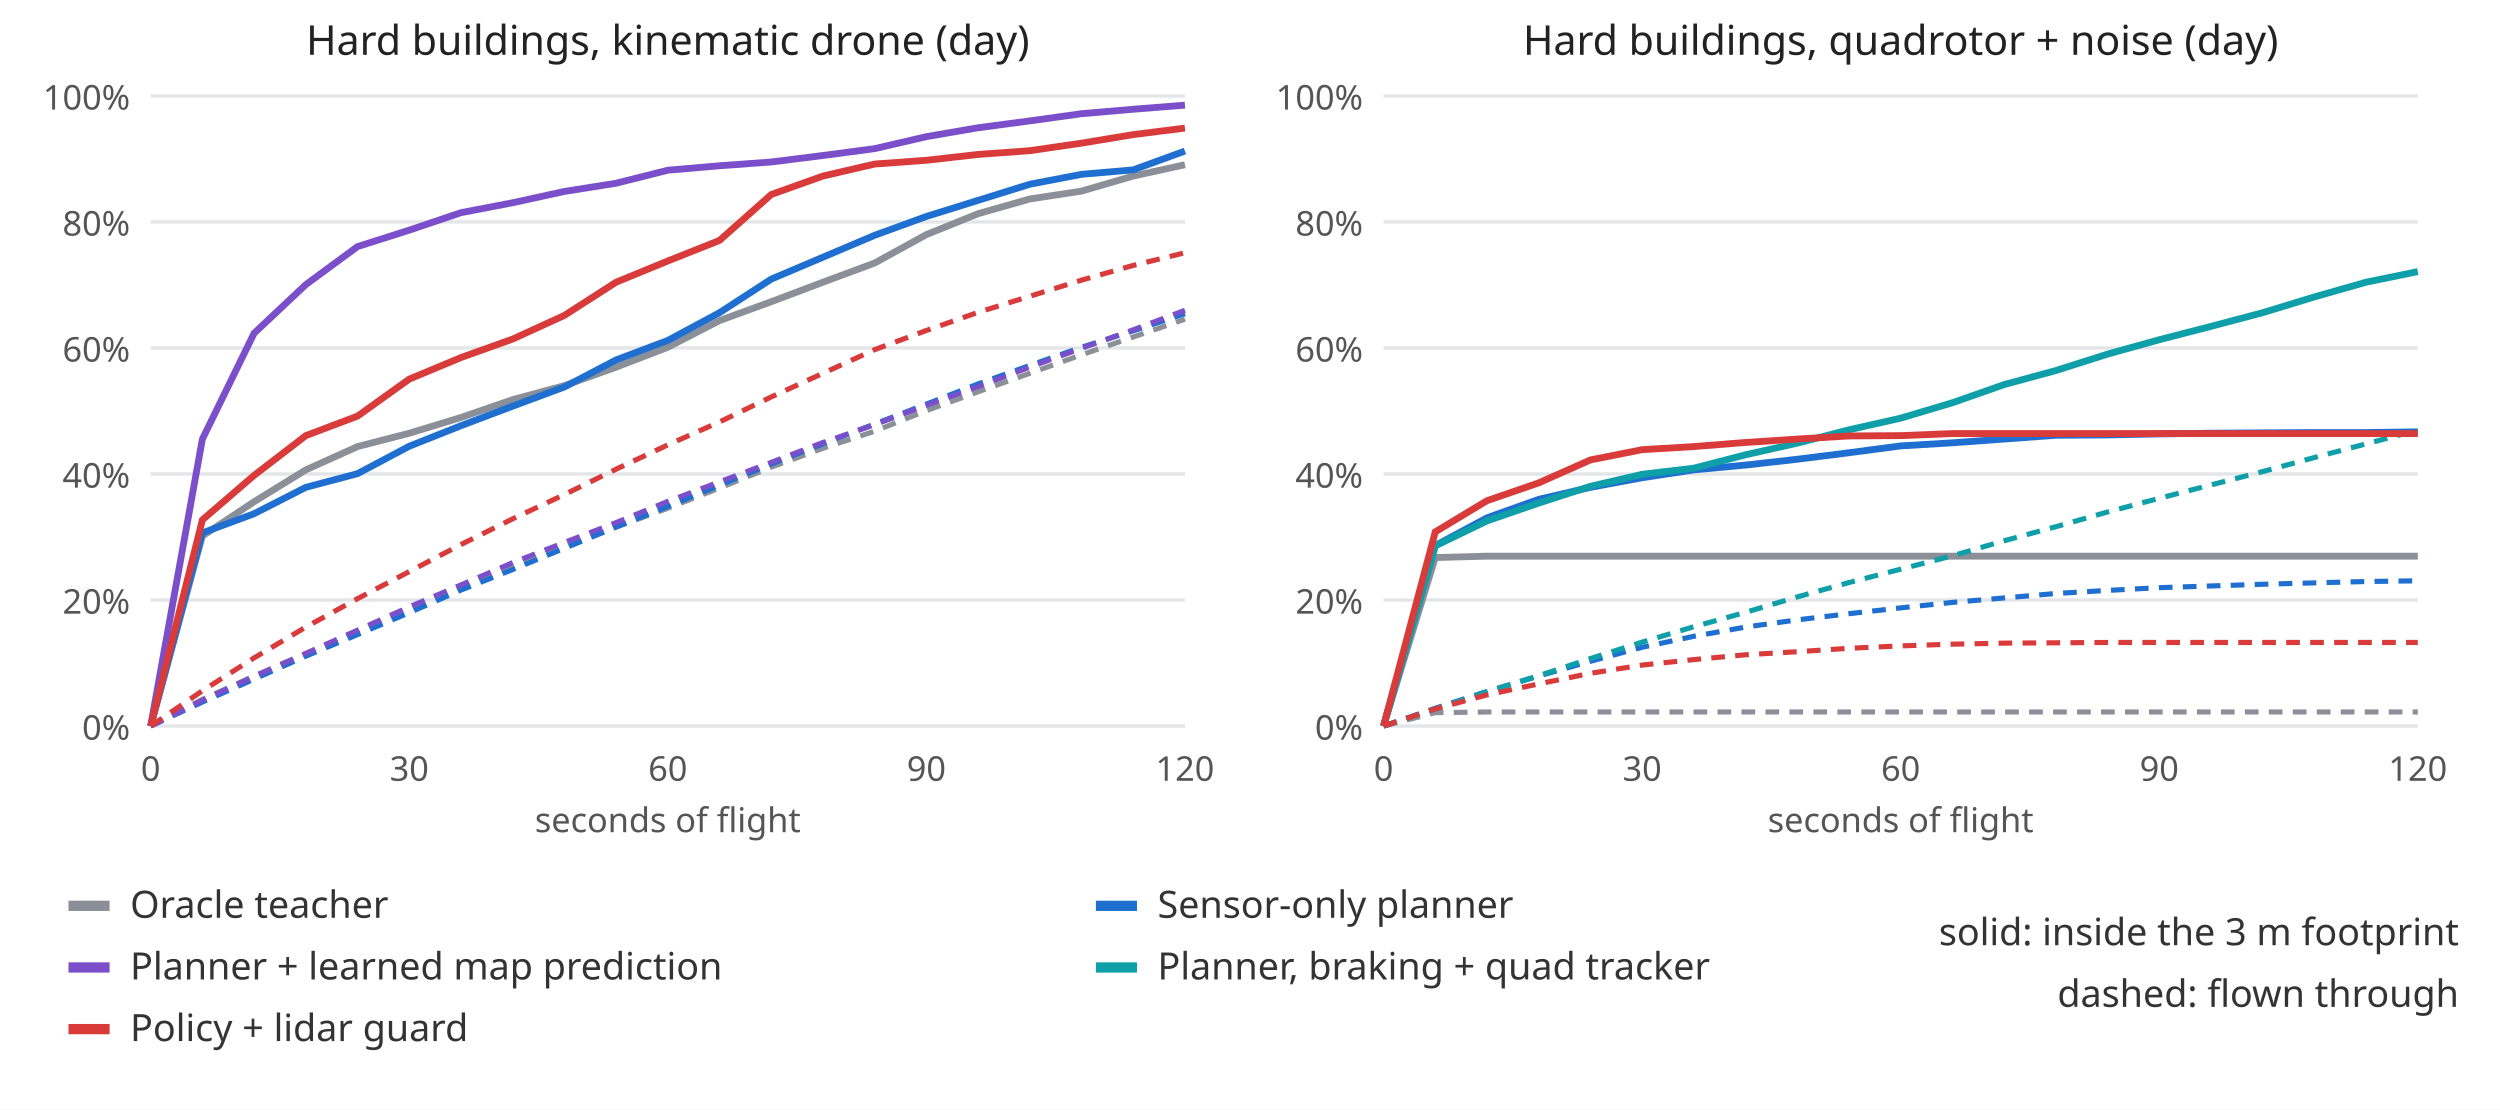
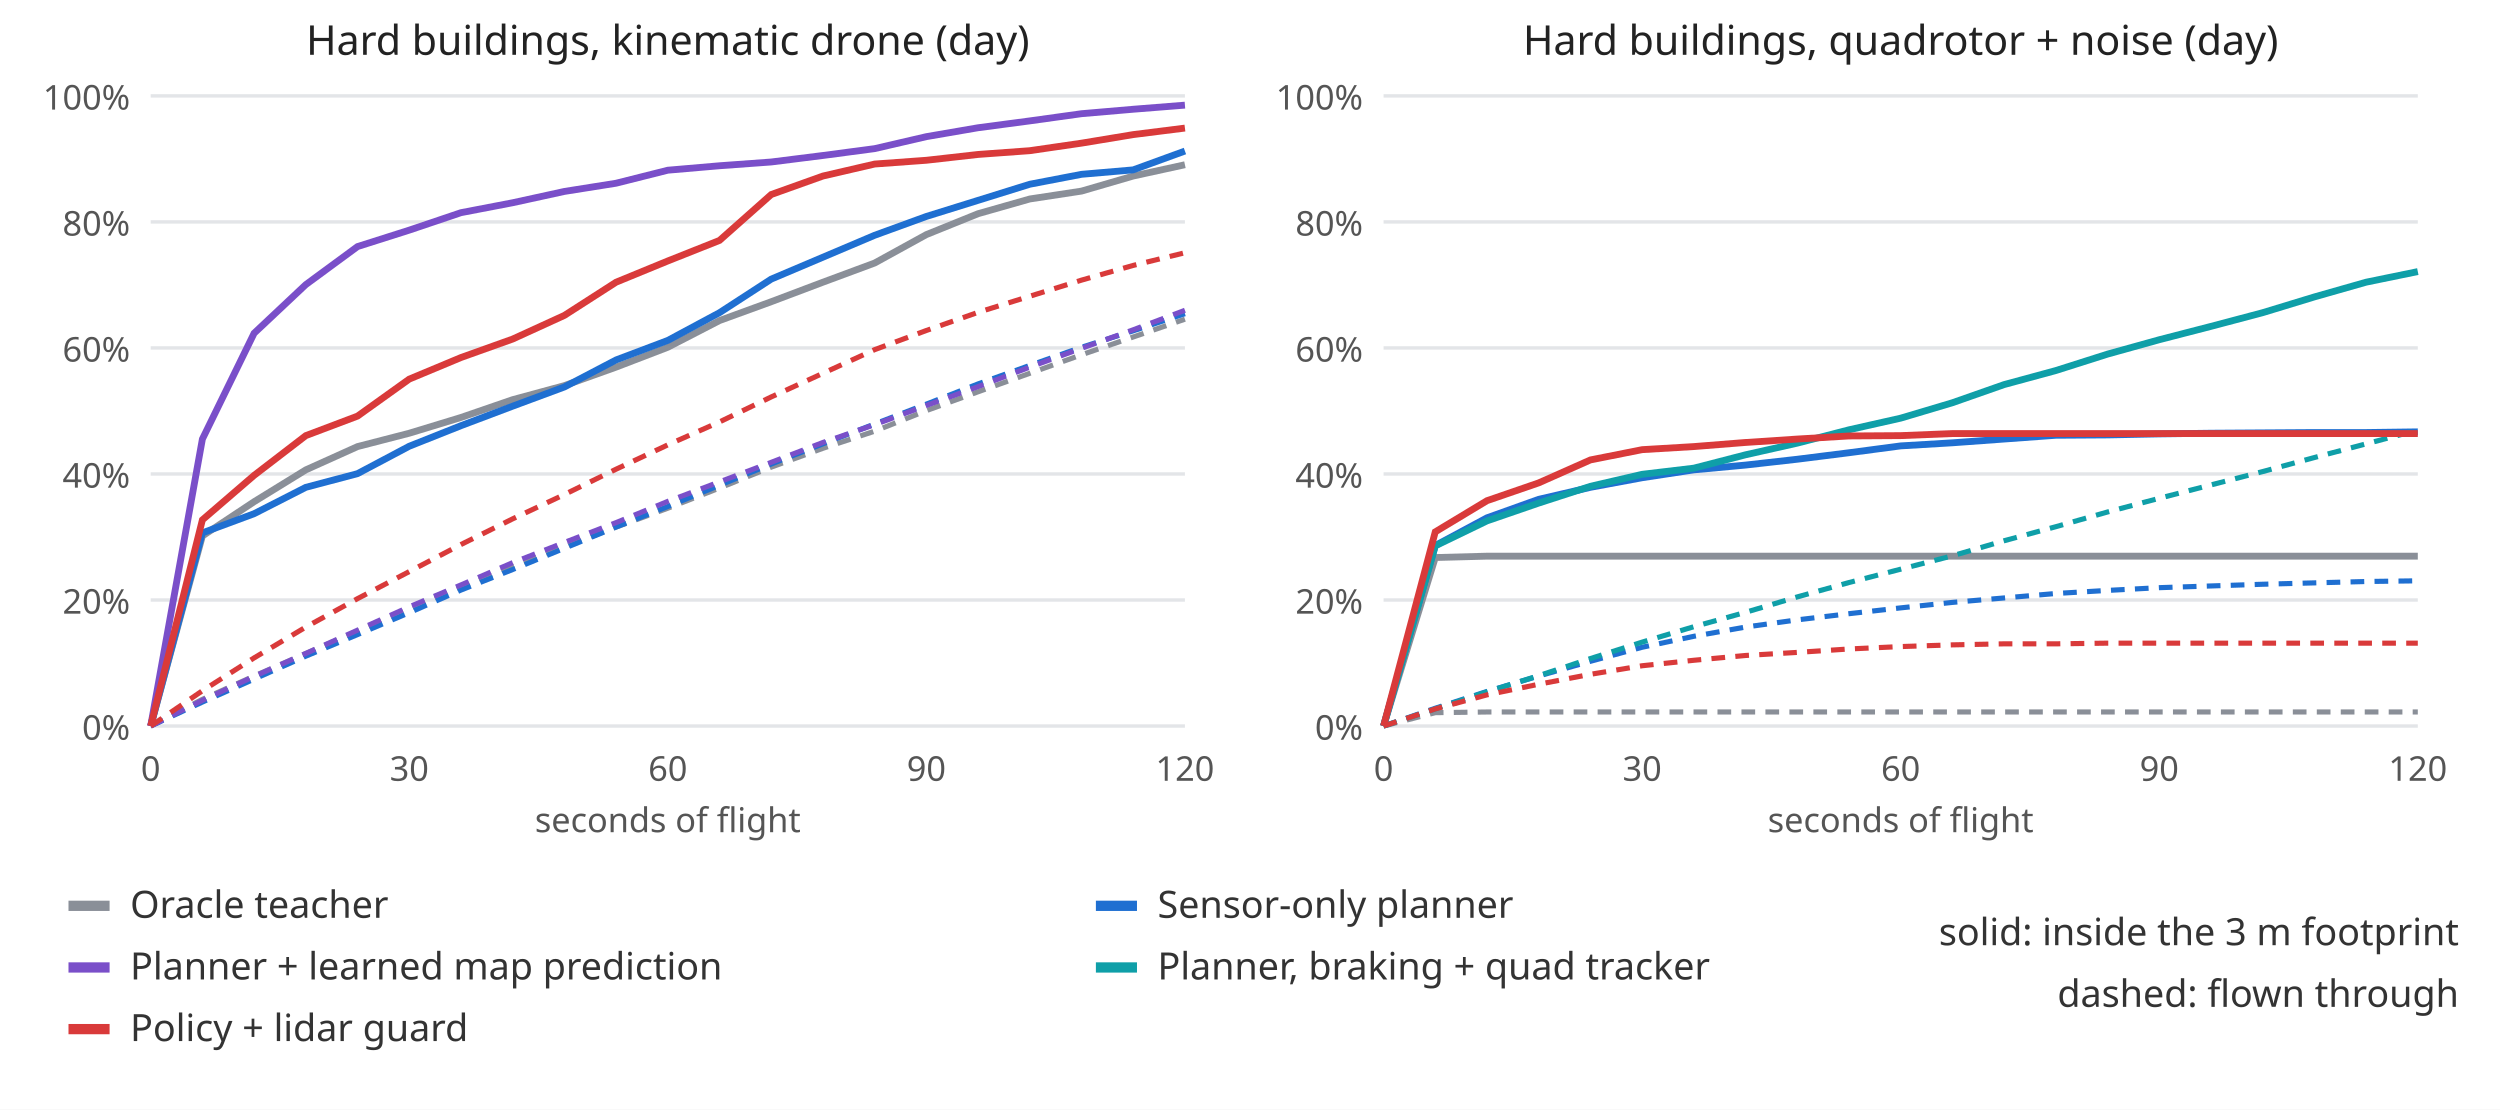
<svg xmlns="http://www.w3.org/2000/svg" viewBox="0 0 730 324" width="730" height="324">
  <rect width="730" height="324" fill="#fff" />
  <text x="195" y="16" font-size="12" text-anchor="middle" fill="#222" font-family="sans-serif">Hard buildings, kinematic drone (day)</text>
  <line x1="44" x2="346" y1="212.0" y2="212.0" stroke="#e3e5e8" />
  <text x="38" y="216" font-size="10" text-anchor="end" fill="#555" font-family="sans-serif">0%</text>
  <line x1="44" x2="346" y1="175.2" y2="175.2" stroke="#e3e5e8" />
  <text x="38" y="179.2" font-size="10" text-anchor="end" fill="#555" font-family="sans-serif">20%</text>
  <line x1="44" x2="346" y1="138.4" y2="138.4" stroke="#e3e5e8" />
  <text x="38" y="142.4" font-size="10" text-anchor="end" fill="#555" font-family="sans-serif">40%</text>
  <line x1="44" x2="346" y1="101.6" y2="101.6" stroke="#e3e5e8" />
  <text x="38" y="105.6" font-size="10" text-anchor="end" fill="#555" font-family="sans-serif">60%</text>
  <line x1="44" x2="346" y1="64.8" y2="64.8" stroke="#e3e5e8" />
  <text x="38" y="68.8" font-size="10" text-anchor="end" fill="#555" font-family="sans-serif">80%</text>
  <line x1="44" x2="346" y1="28.0" y2="28.0" stroke="#e3e5e8" />
  <text x="38" y="32" font-size="10" text-anchor="end" fill="#555" font-family="sans-serif">100%</text>
  <text x="44" y="228" font-size="10" text-anchor="middle" fill="#555" font-family="sans-serif">0</text>
  <text x="119.5" y="228" font-size="10" text-anchor="middle" fill="#555" font-family="sans-serif">30</text>
  <text x="195" y="228" font-size="10" text-anchor="middle" fill="#555" font-family="sans-serif">60</text>
  <text x="270.5" y="228" font-size="10" text-anchor="middle" fill="#555" font-family="sans-serif">90</text>
  <text x="346" y="228" font-size="10" text-anchor="middle" fill="#555" font-family="sans-serif">120</text>
  <text x="195" y="243" font-size="10" text-anchor="middle" fill="#555" font-family="sans-serif">seconds of flight</text>
  <polyline fill="none" stroke="#8a8f98" stroke-width="2" points="44.0,212.0 59.1,156.5 74.2,146.5 89.3,137.2 104.4,130.4 119.5,126.5 134.6,121.9 149.7,116.7 164.8,112.6 179.9,107.2 195.0,101.4 210.1,93.6 225.2,88.1 240.3,82.4 255.4,76.8 270.5,68.5 285.6,62.4 300.7,58.1 315.8,55.8 330.9,51.4 346.0,48.1" />
  <polyline fill="none" stroke="#8a8f98" stroke-width="1.5" stroke-dasharray="4 3" points="44.0,212.0 59.1,204.2 74.2,197.4 89.3,190.8 104.4,184.3 119.5,177.8 134.6,171.5 149.7,165.4 164.8,159.7 179.9,153.9 195.0,148.4 210.1,142.5 225.2,136.4 240.3,130.9 255.4,125.9 270.5,119.9 285.6,114.4 300.7,109.0 315.8,103.6 330.9,98.4 346.0,93.2" />
  <polyline fill="none" stroke="#1f6fd1" stroke-width="2" points="44.0,212.0 59.1,155.6 74.2,150.0 89.3,142.3 104.4,138.3 119.5,130.3 134.6,124.3 149.7,118.6 164.8,113.0 179.9,105.1 195.0,99.4 210.1,91.3 225.2,81.5 240.3,75.1 255.4,68.7 270.5,63.2 285.6,58.5 300.7,53.8 315.8,50.9 330.9,49.6 346.0,44.1" />
  <polyline fill="none" stroke="#1f6fd1" stroke-width="1.5" stroke-dasharray="4 3" points="44.0,212.0 59.1,205.0 74.2,198.3 89.3,191.6 104.4,185.3 119.5,178.9 134.6,172.3 149.7,166.3 164.8,160.1 179.9,153.9 195.0,147.9 210.1,141.7 225.2,135.5 240.3,129.6 255.4,123.8 270.5,118.0 285.6,112.1 300.7,106.7 315.8,101.4 330.9,96.6 346.0,91.6" />
  <polyline fill="none" stroke="#7a4fc9" stroke-width="2" points="44.0,212.0 59.1,128.2 74.2,97.3 89.3,83.1 104.4,72.0 119.5,67.2 134.6,62.1 149.7,59.2 164.8,55.9 179.9,53.5 195.0,49.7 210.1,48.4 225.2,47.3 240.3,45.4 255.4,43.4 270.5,39.9 285.6,37.3 300.7,35.3 315.8,33.2 330.9,31.9 346.0,30.7" />
  <polyline fill="none" stroke="#7a4fc9" stroke-width="1.5" stroke-dasharray="4 3" points="44.0,212.0 59.1,204.5 74.2,197.5 89.3,190.8 104.4,184.0 119.5,177.2 134.6,170.8 149.7,164.3 164.8,158.4 179.9,152.6 195.0,146.4 210.1,140.7 225.2,135.0 240.3,129.2 255.4,124.0 270.5,118.4 285.6,112.9 300.7,107.2 315.8,101.7 330.9,96.3 346.0,90.6" />
  <polyline fill="none" stroke="#d93a3a" stroke-width="2" points="44.0,212.0 59.1,151.8 74.2,138.8 89.3,127.2 104.4,121.5 119.5,110.7 134.6,104.4 149.7,99.0 164.8,92.1 179.9,82.4 195.0,76.2 210.1,70.2 225.2,56.8 240.3,51.4 255.4,47.9 270.5,46.8 285.6,45.1 300.7,44.0 315.8,41.8 330.9,39.3 346.0,37.4" />
  <polyline fill="none" stroke="#d93a3a" stroke-width="1.5" stroke-dasharray="4 3" points="44.0,212.0 59.1,201.7 74.2,192.1 89.3,183.1 104.4,174.8 119.5,166.9 134.6,159.0 149.7,151.5 164.8,144.4 179.9,137.0 195.0,129.9 210.1,123.2 225.2,115.9 240.3,109.0 255.4,102.1 270.5,96.5 285.6,91.2 300.7,86.5 315.8,81.8 330.9,77.5 346.0,73.8" />
  <text x="555" y="16" font-size="12" text-anchor="middle" fill="#222" font-family="sans-serif">Hard buildings, quadrotor + noise (day)</text>
  <line x1="404" x2="706" y1="212.0" y2="212.0" stroke="#e3e5e8" />
  <text x="398" y="216" font-size="10" text-anchor="end" fill="#555" font-family="sans-serif">0%</text>
  <line x1="404" x2="706" y1="175.2" y2="175.2" stroke="#e3e5e8" />
  <text x="398" y="179.2" font-size="10" text-anchor="end" fill="#555" font-family="sans-serif">20%</text>
  <line x1="404" x2="706" y1="138.4" y2="138.4" stroke="#e3e5e8" />
  <text x="398" y="142.4" font-size="10" text-anchor="end" fill="#555" font-family="sans-serif">40%</text>
  <line x1="404" x2="706" y1="101.6" y2="101.6" stroke="#e3e5e8" />
  <text x="398" y="105.6" font-size="10" text-anchor="end" fill="#555" font-family="sans-serif">60%</text>
  <line x1="404" x2="706" y1="64.8" y2="64.8" stroke="#e3e5e8" />
  <text x="398" y="68.8" font-size="10" text-anchor="end" fill="#555" font-family="sans-serif">80%</text>
  <line x1="404" x2="706" y1="28.0" y2="28.0" stroke="#e3e5e8" />
  <text x="398" y="32" font-size="10" text-anchor="end" fill="#555" font-family="sans-serif">100%</text>
  <text x="404" y="228" font-size="10" text-anchor="middle" fill="#555" font-family="sans-serif">0</text>
  <text x="479.5" y="228" font-size="10" text-anchor="middle" fill="#555" font-family="sans-serif">30</text>
  <text x="555" y="228" font-size="10" text-anchor="middle" fill="#555" font-family="sans-serif">60</text>
  <text x="630.5" y="228" font-size="10" text-anchor="middle" fill="#555" font-family="sans-serif">90</text>
  <text x="706" y="228" font-size="10" text-anchor="middle" fill="#555" font-family="sans-serif">120</text>
  <text x="555" y="243" font-size="10" text-anchor="middle" fill="#555" font-family="sans-serif">seconds of flight</text>
  <polyline fill="none" stroke="#8a8f98" stroke-width="2" points="404.0,212.0 419.1,162.8 434.2,162.4 449.3,162.4 464.4,162.4 479.5,162.4 494.6,162.4 509.7,162.4 524.8,162.4 539.9,162.4 555.0,162.4 570.1,162.4 585.2,162.4 600.3,162.4 615.4,162.4 630.5,162.4 645.6,162.4 660.7,162.4 675.8,162.4 690.9,162.4 706.0,162.4" />
  <polyline fill="none" stroke="#8a8f98" stroke-width="1.5" stroke-dasharray="4 3" points="404.0,212.0 419.1,208.1 434.2,207.9 449.3,207.9 464.4,207.9 479.5,207.9 494.6,207.9 509.7,207.9 524.8,207.9 539.9,207.9 555.0,207.9 570.1,207.9 585.2,207.9 600.3,207.9 615.4,207.9 630.5,207.9 645.6,207.9 660.7,207.9 675.8,207.9 690.9,207.9 706.0,207.9" />
  <polyline fill="none" stroke="#1f6fd1" stroke-width="2" points="404.0,212.0 419.1,159.3 434.2,151.2 449.3,145.8 464.4,142.3 479.5,139.5 494.6,137.2 509.7,135.8 524.8,134.1 539.9,132.2 555.0,130.2 570.1,129.3 585.2,128.2 600.3,127.1 615.4,127.0 630.5,126.7 645.6,126.5 660.7,126.4 675.8,126.3 690.9,126.3 706.0,126.1" />
  <polyline fill="none" stroke="#1f6fd1" stroke-width="1.5" stroke-dasharray="4 3" points="404.0,212.0 419.1,206.8 434.2,201.9 449.3,197.4 464.4,193.1 479.5,189.0 494.6,185.8 509.7,183.1 524.8,181.0 539.9,179.2 555.0,177.5 570.1,175.9 585.2,174.6 600.3,173.3 615.4,172.4 630.5,171.6 645.6,171.1 660.7,170.6 675.8,170.2 690.9,169.8 706.0,169.6" />
  <polyline fill="none" stroke="#0f9fa8" stroke-width="2" points="404.0,212.0 419.1,159.4 434.2,152.1 449.3,146.9 464.4,142.0 479.5,138.5 494.6,136.7 509.7,132.8 524.8,129.4 539.9,125.5 555.0,122.1 570.1,117.6 585.2,112.3 600.3,108.2 615.4,103.4 630.5,99.2 645.6,95.3 660.7,91.3 675.8,86.7 690.9,82.4 706.0,79.3" />
  <polyline fill="none" stroke="#0f9fa8" stroke-width="1.5" stroke-dasharray="4 3" points="404.0,212.0 419.1,207.0 434.2,202.0 449.3,197.3 464.4,192.3 479.5,187.5 494.6,183.0 509.7,178.8 524.8,174.3 539.9,170.1 555.0,166.2 570.1,162.3 585.2,157.9 600.3,153.8 615.4,149.5 630.5,145.5 645.6,141.6 660.7,137.7 675.8,133.6 690.9,129.6 706.0,125.6" />
  <polyline fill="none" stroke="#d93a3a" stroke-width="2" points="404.0,212.0 419.1,155.3 434.2,146.2 449.3,141.0 464.4,134.3 479.5,131.3 494.6,130.4 509.7,129.2 524.8,128.2 539.9,127.3 555.0,127.2 570.1,126.6 585.2,126.6 600.3,126.6 615.4,126.6 630.5,126.6 645.6,126.6 660.7,126.6 675.8,126.6 690.9,126.6 706.0,126.6" />
-   <polyline fill="none" stroke="#d93a3a" stroke-width="1.5" stroke-dasharray="4 3" points="404.0,212.0 419.1,207.0 434.2,202.9 449.3,199.7 464.4,196.6 479.5,194.2 494.6,192.6 509.7,191.2 524.8,190.3 539.9,189.3 555.0,188.6 570.1,188.1 585.2,187.8 600.3,187.7 615.4,187.6 630.5,187.6 645.6,187.6 660.7,187.6 675.8,187.6 690.9,187.6 706.0,187.6" />
+   <polyline fill="none" stroke="#d93a3a" stroke-width="1.5" stroke-dasharray="4 3" points="404.0,212.0 419.1,207.0 434.2,202.9 449.3,199.8 464.4,196.9 479.5,194.4 494.6,192.8 509.7,191.4 524.8,190.5 539.9,189.5 555.0,188.8 570.1,188.3 585.2,188.0 600.3,188.0 615.4,187.8 630.5,187.8 645.6,187.8 660.7,187.8 675.8,187.8 690.9,187.8 706.0,187.8" />
  <rect x="20" y="263" width="12" height="3" fill="#8a8f98" />
  <text x="38" y="268" font-size="11" text-anchor="start" fill="#333" font-family="sans-serif">Oracle teacher</text>
  <rect x="320" y="263" width="12" height="3" fill="#1f6fd1" />
  <text x="338" y="268" font-size="11" text-anchor="start" fill="#333" font-family="sans-serif">Sensor-only planner</text>
  <rect x="20" y="281" width="12" height="3" fill="#7a4fc9" />
  <text x="38" y="286" font-size="11" text-anchor="start" fill="#333" font-family="sans-serif">Planner + learned map prediction</text>
  <rect x="320" y="281" width="12" height="3" fill="#0f9fa8" />
  <text x="338" y="286" font-size="11" text-anchor="start" fill="#333" font-family="sans-serif">Planner, braking + quad tracker</text>
  <rect x="20" y="299" width="12" height="3" fill="#d93a3a" />
  <text x="38" y="304" font-size="11" text-anchor="start" fill="#333" font-family="sans-serif">Policy + lidar guard</text>
  <text x="718" y="276" font-size="11" text-anchor="end" fill="#333" font-family="sans-serif">solid: inside the 3 m footprint</text>
  <text x="718" y="294" font-size="11" text-anchor="end" fill="#333" font-family="sans-serif">dashed: flown through</text>
</svg>
